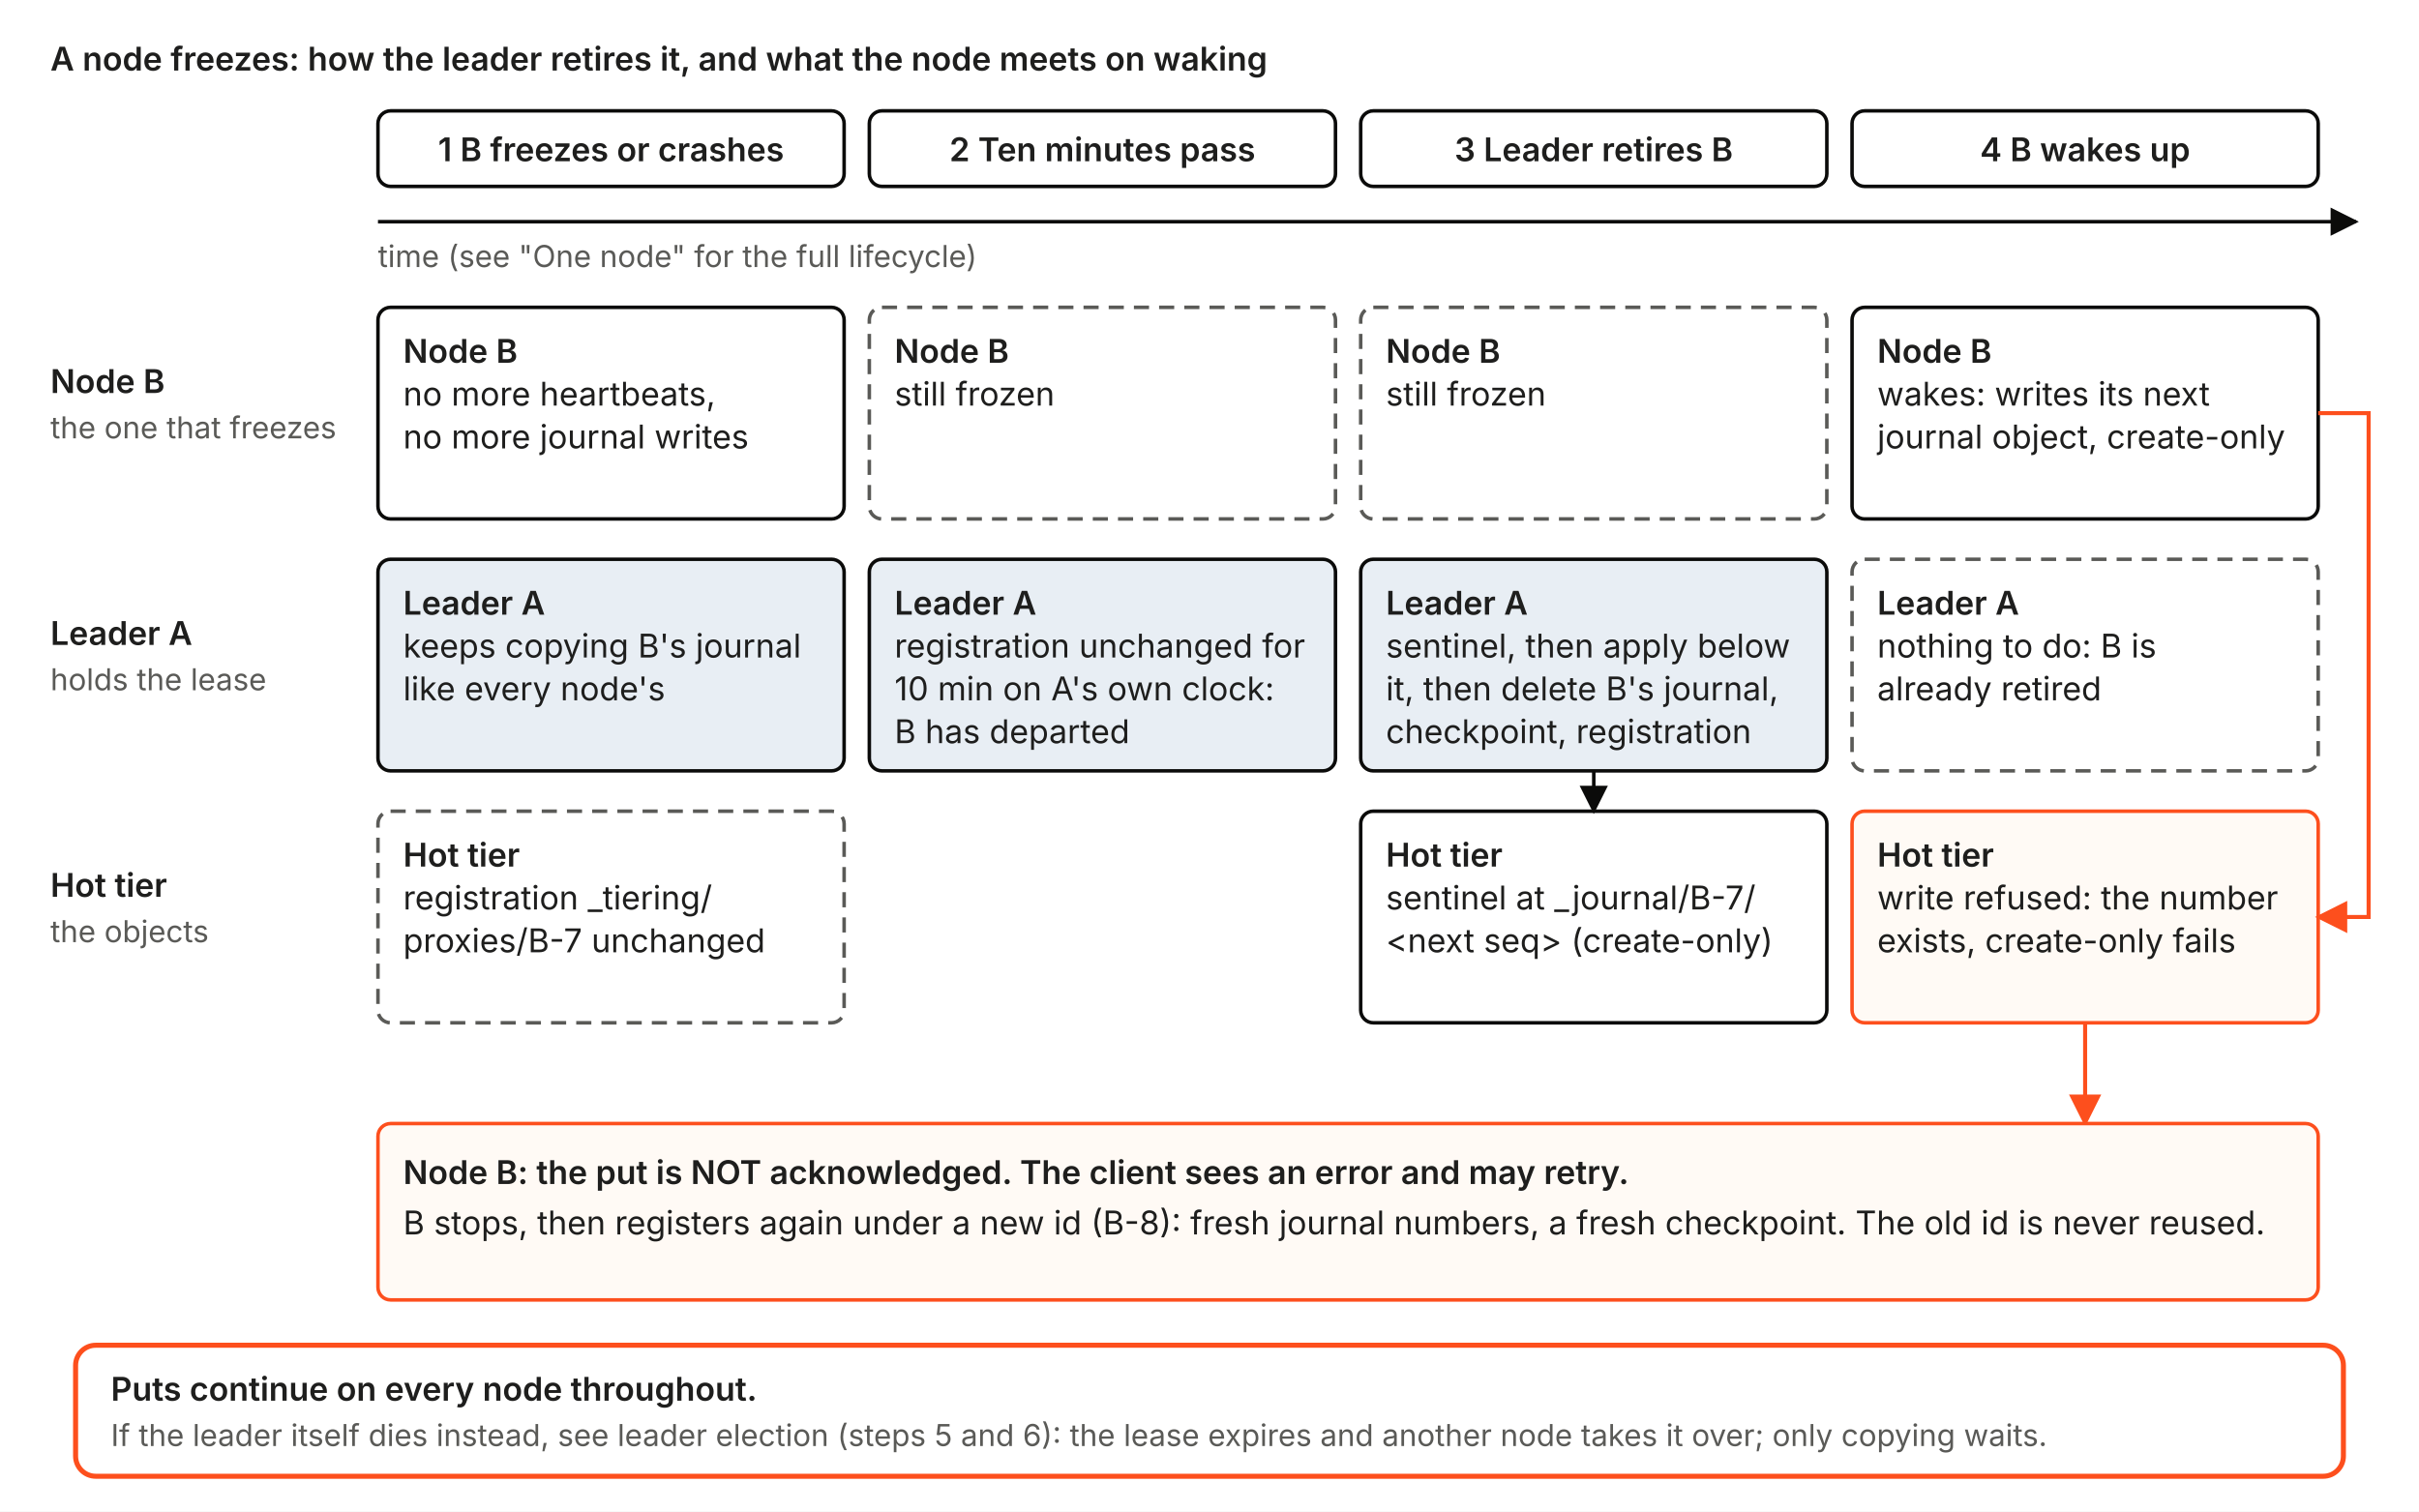
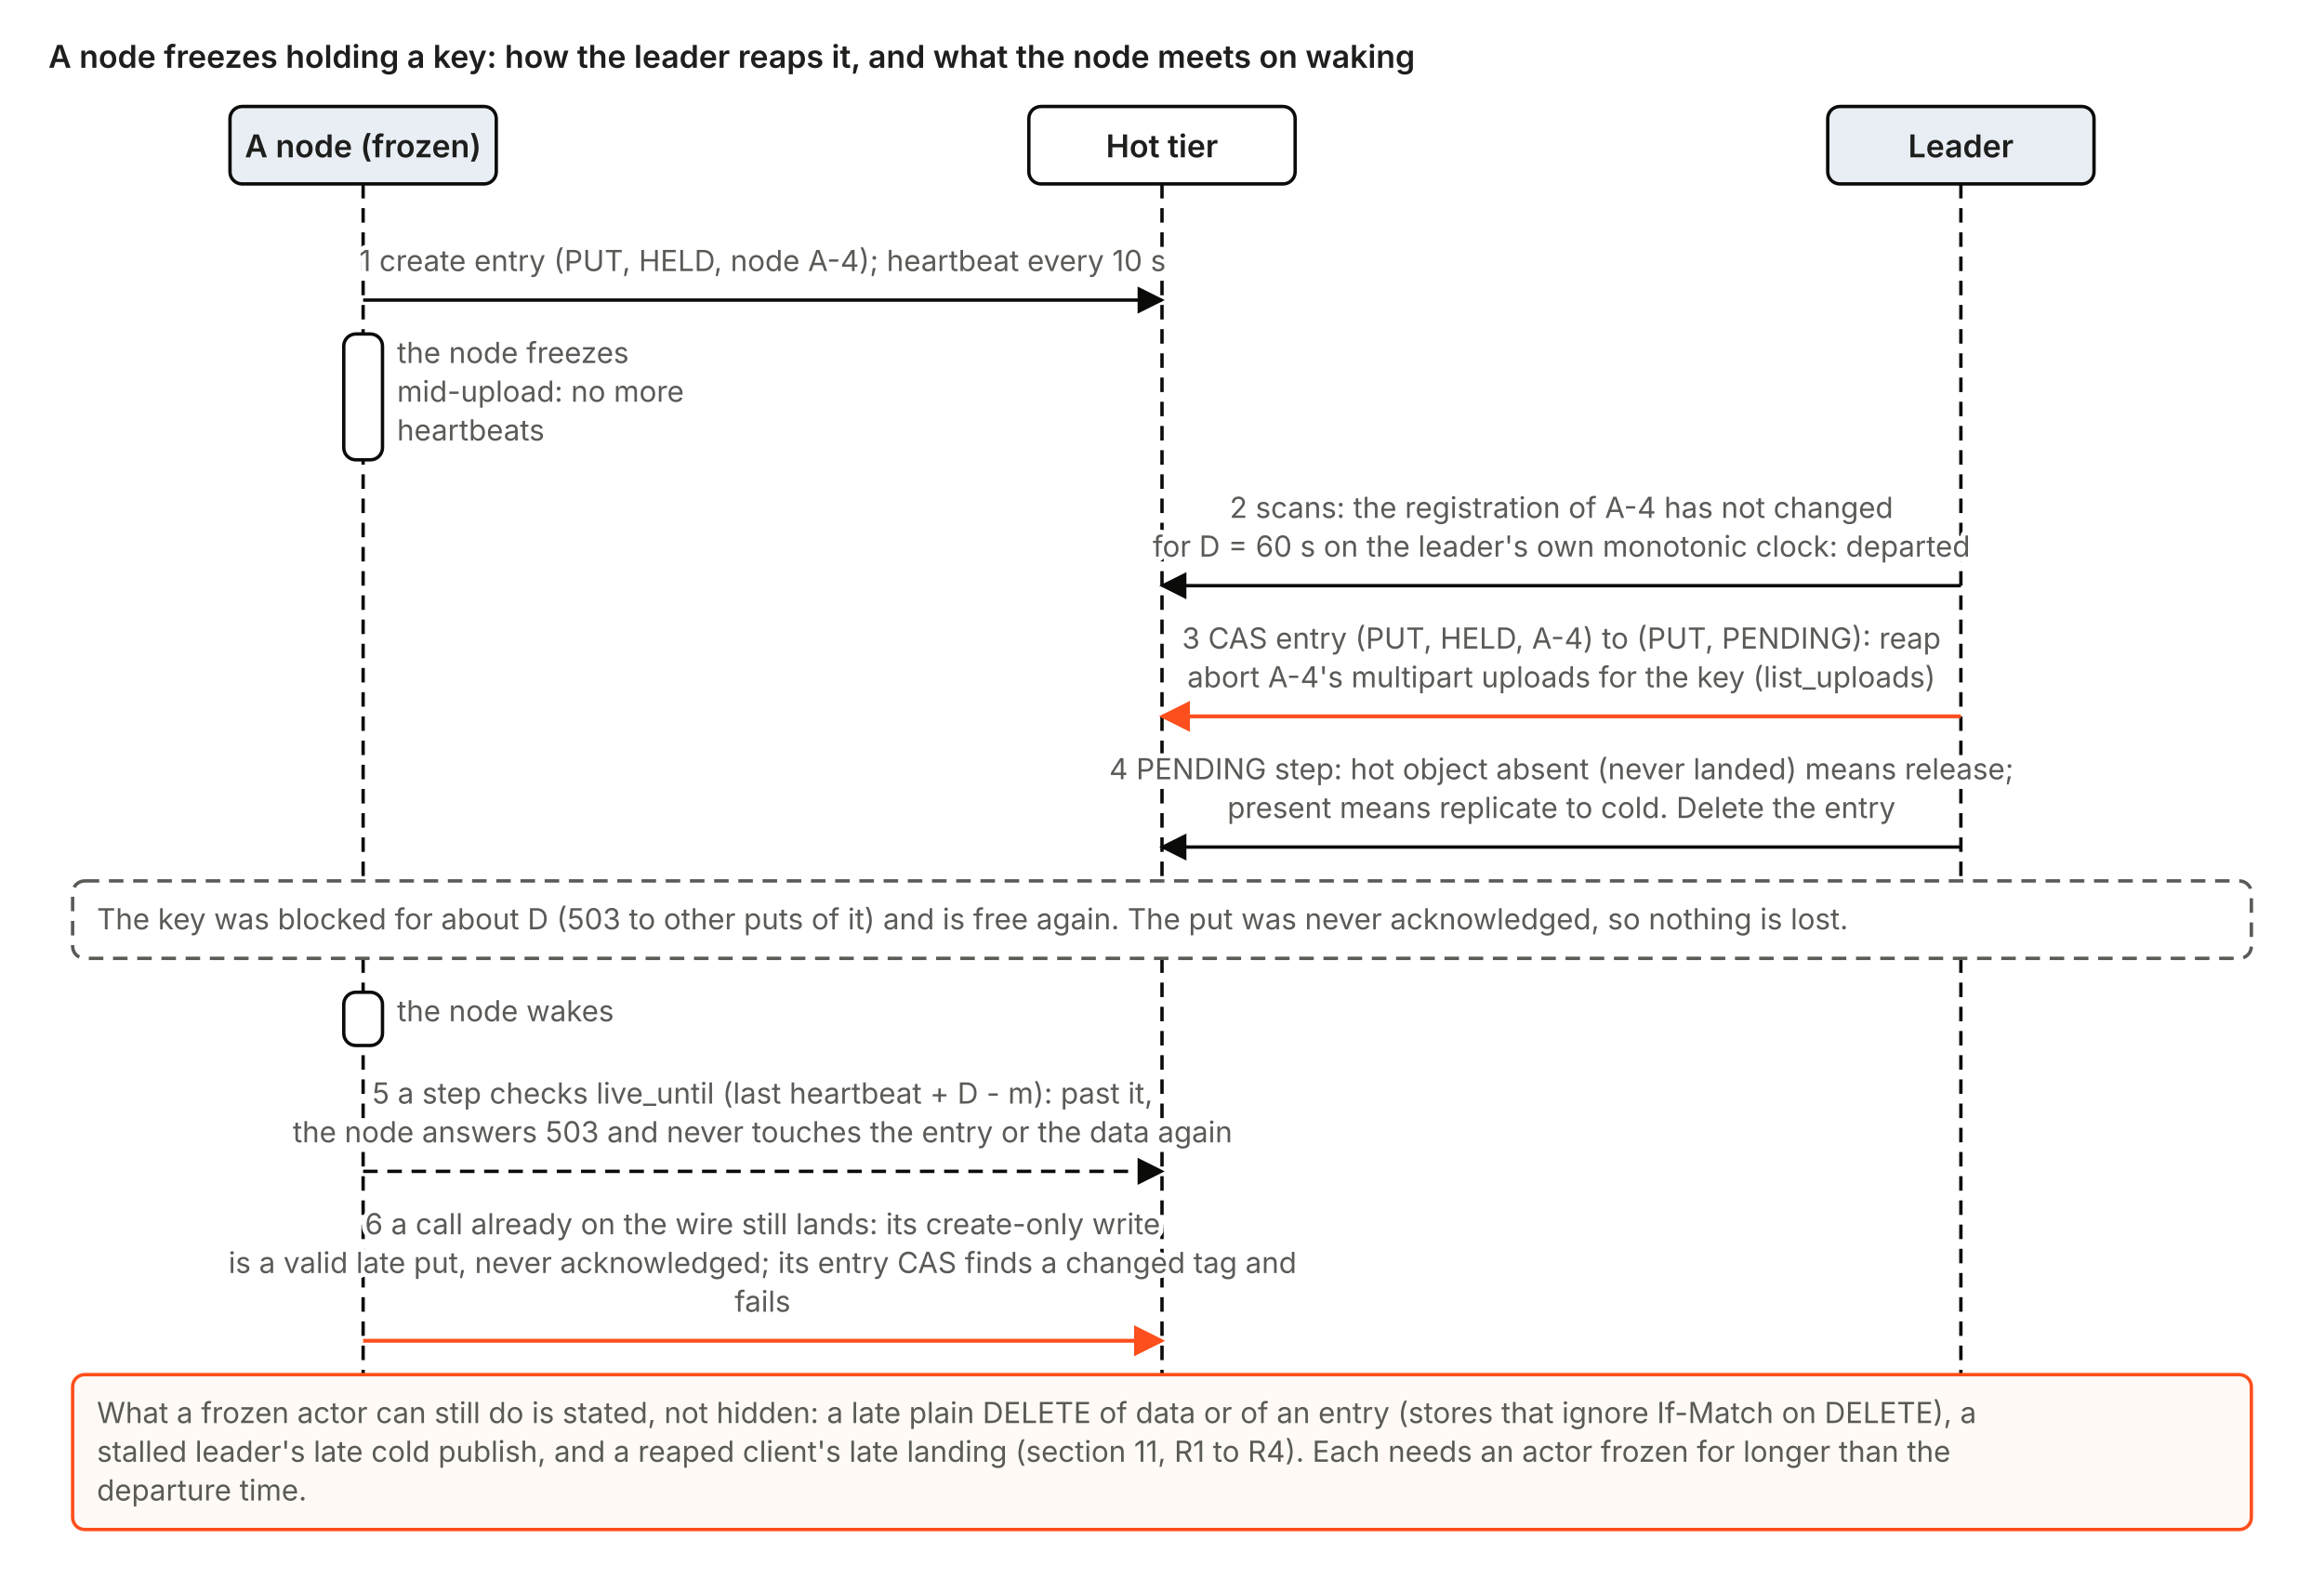
- <svg xmlns="http://www.w3.org/2000/svg" viewBox="0 0 960 600" width="960" height="600" role="img" aria-label="Timeline in three lanes (node B, leader A, hot tier) and four steps: B freezes, ten minutes pass, the leader writes a sentinel and retires B, B wakes and its journal write collides with the sentinel and B re-registers under a new id.">
+ <svg xmlns="http://www.w3.org/2000/svg" viewBox="0 0 960 652" width="960" height="652" role="img" aria-label="Sequence diagram: a node freezes in the middle of a put. The leader sees its registration unchanged for the departure time, moves its HELD entry to PENDING, aborts its uploads and finishes the entry. When the node wakes it is past its live_until, answers 503 and touches nothing; a late call that does land fails its compare-and-swap.">
  <defs>
    <marker id="node-death-ak" viewBox="0 0 10 10" refX="9" refY="5" markerWidth="8" markerHeight="8" orient="auto">
      <path d="M0,0 L10,5 L0,10 z" fill="#0B0B0A" />
    </marker>
    <marker id="node-death-ao" viewBox="0 0 10 10" refX="9" refY="5" markerWidth="8" markerHeight="8" orient="auto">
      <path d="M0,0 L10,5 L0,10 z" fill="#FD4F1D" />
    </marker>
  </defs>
  <style>
.box{fill:#FFFFFF;stroke:#0B0B0A;stroke-width:1.4}
.box-b{fill:#E8EEF4;stroke:#0B0B0A;stroke-width:1.4}
.box-o{fill:#FFFAF5;stroke:#FD4F1D;stroke-width:1.4}
.box-t{fill:none;stroke:#FD4F1D;stroke-width:2}
.box-p{fill:none;stroke:#5A5A57;stroke-width:1.4;stroke-dasharray:6 4}
.ln{stroke:#0B0B0A;fill:none;stroke-width:1.4}
.ln-d{stroke:#0B0B0A;fill:none;stroke-width:1.4;stroke-dasharray:6 4}
.ln-o{stroke:#FD4F1D;fill:none;stroke-width:1.6}
.ln-od{stroke:#FD4F1D;fill:none;stroke-width:1.6;stroke-dasharray:6 4}
text{fill:#1E1E1D;font-family:system-ui,-apple-system,'Segoe UI',sans-serif;font-size:13px}
.b{font-weight:600}
.t-m{fill:#5A5A57;font-size:12px}
.t-n{fill:#5A5A57;font-size:13px}
.lbl{paint-order:stroke;stroke:#FFFFFF;stroke-width:4px;stroke-linejoin:round}
</style>
-   <rect x="0" y="0" width="960" height="600" fill="#FFFFFF" />
-   <text x="20" y="28" class="b" font-size="16">A node freezes: how the leader retires it, and what the node meets on waking</text>
-   <rect x="150" y="44" width="185" height="30" rx="5" class="box" />
-   <text x="242.5" y="64" class="b" text-anchor="middle">1  B freezes or crashes</text>
-   <rect x="345" y="44" width="185" height="30" rx="5" class="box" />
-   <text x="437.5" y="64" class="b" text-anchor="middle">2  Ten minutes pass</text>
-   <rect x="540" y="44" width="185" height="30" rx="5" class="box" />
-   <text x="632.5" y="64" class="b" text-anchor="middle">3  Leader retires B</text>
-   <rect x="735" y="44" width="185" height="30" rx="5" class="box" />
-   <text x="827.5" y="64" class="b" text-anchor="middle">4  B wakes up</text>
-   <line x1="150" y1="88" x2="935" y2="88" class="ln" marker-end="url(#node-death-ak)" />
-   <text x="150" y="106" class="t-m">time (see "One node" for the full lifecycle)</text>
-   <text x="20" y="156" class="b">Node B</text>
-   <text x="20" y="174" class="t-m">the one that freezes</text>
-   <text x="20" y="256" class="b">Leader A</text>
-   <text x="20" y="274" class="t-m">holds the lease</text>
-   <text x="20" y="356" class="b">Hot tier</text>
-   <text x="20" y="374" class="t-m">the objects</text>
-   <rect x="150" y="122" width="185" height="84" rx="5" class="box" />
-   <text x="160" y="144" class="b">Node B</text>
-   <text x="160" y="161">no more heartbeats,</text>
-   <text x="160" y="178">no more journal writes</text>
-   <rect x="345" y="122" width="185" height="84" rx="5" class="box-p" />
-   <text x="355" y="144" class="b">Node B</text>
-   <text x="355" y="161">still frozen</text>
-   <rect x="540" y="122" width="185" height="84" rx="5" class="box-p" />
-   <text x="550" y="144" class="b">Node B</text>
-   <text x="550" y="161">still frozen</text>
-   <rect x="735" y="122" width="185" height="84" rx="5" class="box" />
-   <text x="745" y="144" class="b">Node B</text>
-   <text x="745" y="161">wakes: writes its next</text>
-   <text x="745" y="178">journal object, create-only</text>
-   <rect x="150" y="222" width="185" height="84" rx="5" class="box-b" />
-   <text x="160" y="244" class="b">Leader A</text>
-   <text x="160" y="261">keeps copying B's journal</text>
-   <text x="160" y="278">like every node's</text>
-   <rect x="345" y="222" width="185" height="84" rx="5" class="box-b" />
-   <text x="355" y="244" class="b">Leader A</text>
-   <text x="355" y="261">registration unchanged for</text>
-   <text x="355" y="278">10 min on A's own clock:</text>
-   <text x="355" y="295">B has departed</text>
-   <rect x="540" y="222" width="185" height="84" rx="5" class="box-b" />
-   <text x="550" y="244" class="b">Leader A</text>
-   <text x="550" y="261">sentinel, then apply below</text>
-   <text x="550" y="278">it, then delete B's journal,</text>
-   <text x="550" y="295">checkpoint, registration</text>
-   <rect x="735" y="222" width="185" height="84" rx="5" class="box-p" />
-   <text x="745" y="244" class="b">Leader A</text>
-   <text x="745" y="261">nothing to do: B is</text>
-   <text x="745" y="278">already retired</text>
-   <rect x="150" y="322" width="185" height="84" rx="5" class="box-p" />
-   <text x="160" y="344" class="b">Hot tier</text>
-   <text x="160" y="361">registration _tiering/</text>
-   <text x="160" y="378">proxies/B-7 unchanged</text>
-   <rect x="540" y="322" width="185" height="84" rx="5" class="box" />
-   <text x="550" y="344" class="b">Hot tier</text>
-   <text x="550" y="361">sentinel at _journal/B-7/</text>
-   <text x="550" y="378">&lt;next seq&gt; (create-only)</text>
-   <rect x="735" y="322" width="185" height="84" rx="5" class="box-o" />
-   <text x="745" y="344" class="b">Hot tier</text>
-   <text x="745" y="361">write refused: the number</text>
-   <text x="745" y="378">exists, create-only fails</text>
-   <path d="M920,164 L940,164 L940,364 L920,364" class="ln-o" marker-end="url(#node-death-ao)" />
-   <line x1="632.5" y1="306" x2="632.5" y2="322" class="ln" marker-end="url(#node-death-ak)" />
-   <line x1="827.5" y1="406" x2="827.5" y2="446" class="ln-o" marker-end="url(#node-death-ao)" />
-   <rect x="150" y="446" width="770" height="70" rx="5" class="box-o" />
-   <text x="160" y="470" class="b">Node B: the put is NOT acknowledged. The client sees an error and may retry.</text>
-   <text x="160" y="490">B stops, then registers again under a new id (B-8): fresh journal numbers, a fresh checkpoint. The old id is never reused.</text>
-   <rect x="30" y="534" width="900" height="52" rx="8" class="box-t" />
-   <text x="44" y="556" class="b">Puts continue on every node throughout.</text>
-   <text x="44" y="574" class="t-m">If the leader itself dies instead, see leader election (steps 5 and 6): the lease expires and another node takes it over; only copying waits.</text>
+   <rect x="0" y="0" width="960" height="652" fill="#FFFFFF" />
+   <text x="20" y="28" class="b" font-size="16">A node freezes holding a key: how the leader reaps it, and what the node meets on waking</text>
+   <rect x="95" y="44" width="110" height="32" rx="5" class="box-b" />
+   <text x="150" y="65" class="b" text-anchor="middle">A node (frozen)</text>
+   <rect x="425" y="44" width="110" height="32" rx="5" class="box" />
+   <text x="480" y="65" class="b" text-anchor="middle">Hot tier</text>
+   <rect x="755" y="44" width="110" height="32" rx="5" class="box-b" />
+   <text x="810" y="65" class="b" text-anchor="middle">Leader</text>
+   <line x1="150" y1="76" x2="150" y2="570" class="ln-d" />
+   <line x1="480" y1="76" x2="480" y2="570" class="ln-d" />
+   <line x1="810" y1="76" x2="810" y2="570" class="ln-d" />
+   <text x="315.0" y="112" class="t-m lbl" text-anchor="middle">1  create entry (PUT, HELD, node A-4); heartbeat every 10 s</text>
+   <line x1="150" y1="124" x2="480" y2="124" class="ln" marker-end="url(#node-death-ak)" />
+   <text x="164" y="150" class="t-m lbl">the node freezes</text>
+   <text x="164" y="166" class="t-m lbl">mid-upload: no more</text>
+   <text x="164" y="182" class="t-m lbl">heartbeats</text>
+   <rect x="142" y="138" width="16" height="52" rx="5" class="box" />
+   <text x="645.0" y="214" class="t-m lbl" text-anchor="middle">2  scans: the registration of A-4 has not changed</text>
+   <text x="645.0" y="230" class="t-m lbl" text-anchor="middle">for D = 60 s on the leader's own monotonic clock: departed</text>
+   <line x1="810" y1="242" x2="480" y2="242" class="ln" marker-end="url(#node-death-ak)" />
+   <text x="645.0" y="268" class="t-m lbl" text-anchor="middle">3  CAS entry (PUT, HELD, A-4) to (PUT, PENDING): reap</text>
+   <text x="645.0" y="284" class="t-m lbl" text-anchor="middle">abort A-4's multipart uploads for the key (list_uploads)</text>
+   <line x1="810" y1="296" x2="480" y2="296" class="ln-o" marker-end="url(#node-death-ao)" />
+   <text x="645.0" y="322" class="t-m lbl" text-anchor="middle">4  PENDING step: hot object absent (never landed) means release;</text>
+   <text x="645.0" y="338" class="t-m lbl" text-anchor="middle">present means replicate to cold. Delete the entry</text>
+   <line x1="810" y1="350" x2="480" y2="350" class="ln" marker-end="url(#node-death-ak)" />
+   <rect x="30" y="364" width="900" height="32" rx="5" fill="#FFFFFF" />
+   <rect x="30" y="364" width="900" height="32" rx="5" class="box-p" />
+   <text x="40" y="384" class="t-m">The key was blocked for about D (503 to other puts of it) and is free again. The put was never acknowledged, so nothing is lost.</text>
+   <text x="164" y="422" class="t-m lbl">the node wakes</text>
+   <rect x="142" y="410" width="16" height="22" rx="5" class="box" />
+   <text x="315.0" y="456" class="t-m lbl" text-anchor="middle">5  a step checks live_until (last heartbeat + D - m): past it,</text>
+   <text x="315.0" y="472" class="t-m lbl" text-anchor="middle">the node answers 503 and never touches the entry or the data again</text>
+   <line x1="150" y1="484" x2="480" y2="484" class="ln-d" marker-end="url(#node-death-ak)" />
+   <text x="315.0" y="510" class="t-m lbl" text-anchor="middle">6  a call already on the wire still lands: its create-only write</text>
+   <text x="315.0" y="526" class="t-m lbl" text-anchor="middle">is a valid late put, never acknowledged; its entry CAS finds a changed tag and</text>
+   <text x="315.0" y="542" class="t-m lbl" text-anchor="middle">fails</text>
+   <line x1="150" y1="554" x2="480" y2="554" class="ln-o" marker-end="url(#node-death-ao)" />
+   <rect x="30" y="568" width="900" height="64" rx="5" class="box-o" />
+   <text x="40" y="588" class="t-m">What a frozen actor can still do is stated, not hidden: a late plain DELETE of data or of an entry (stores that ignore If-Match on DELETE), a</text>
+   <text x="40" y="604" class="t-m">stalled leader's late cold publish, and a reaped client's late landing (section 11, R1 to R4). Each needs an actor frozen for longer than the</text>
+   <text x="40" y="620" class="t-m">departure time.</text>
</svg>
